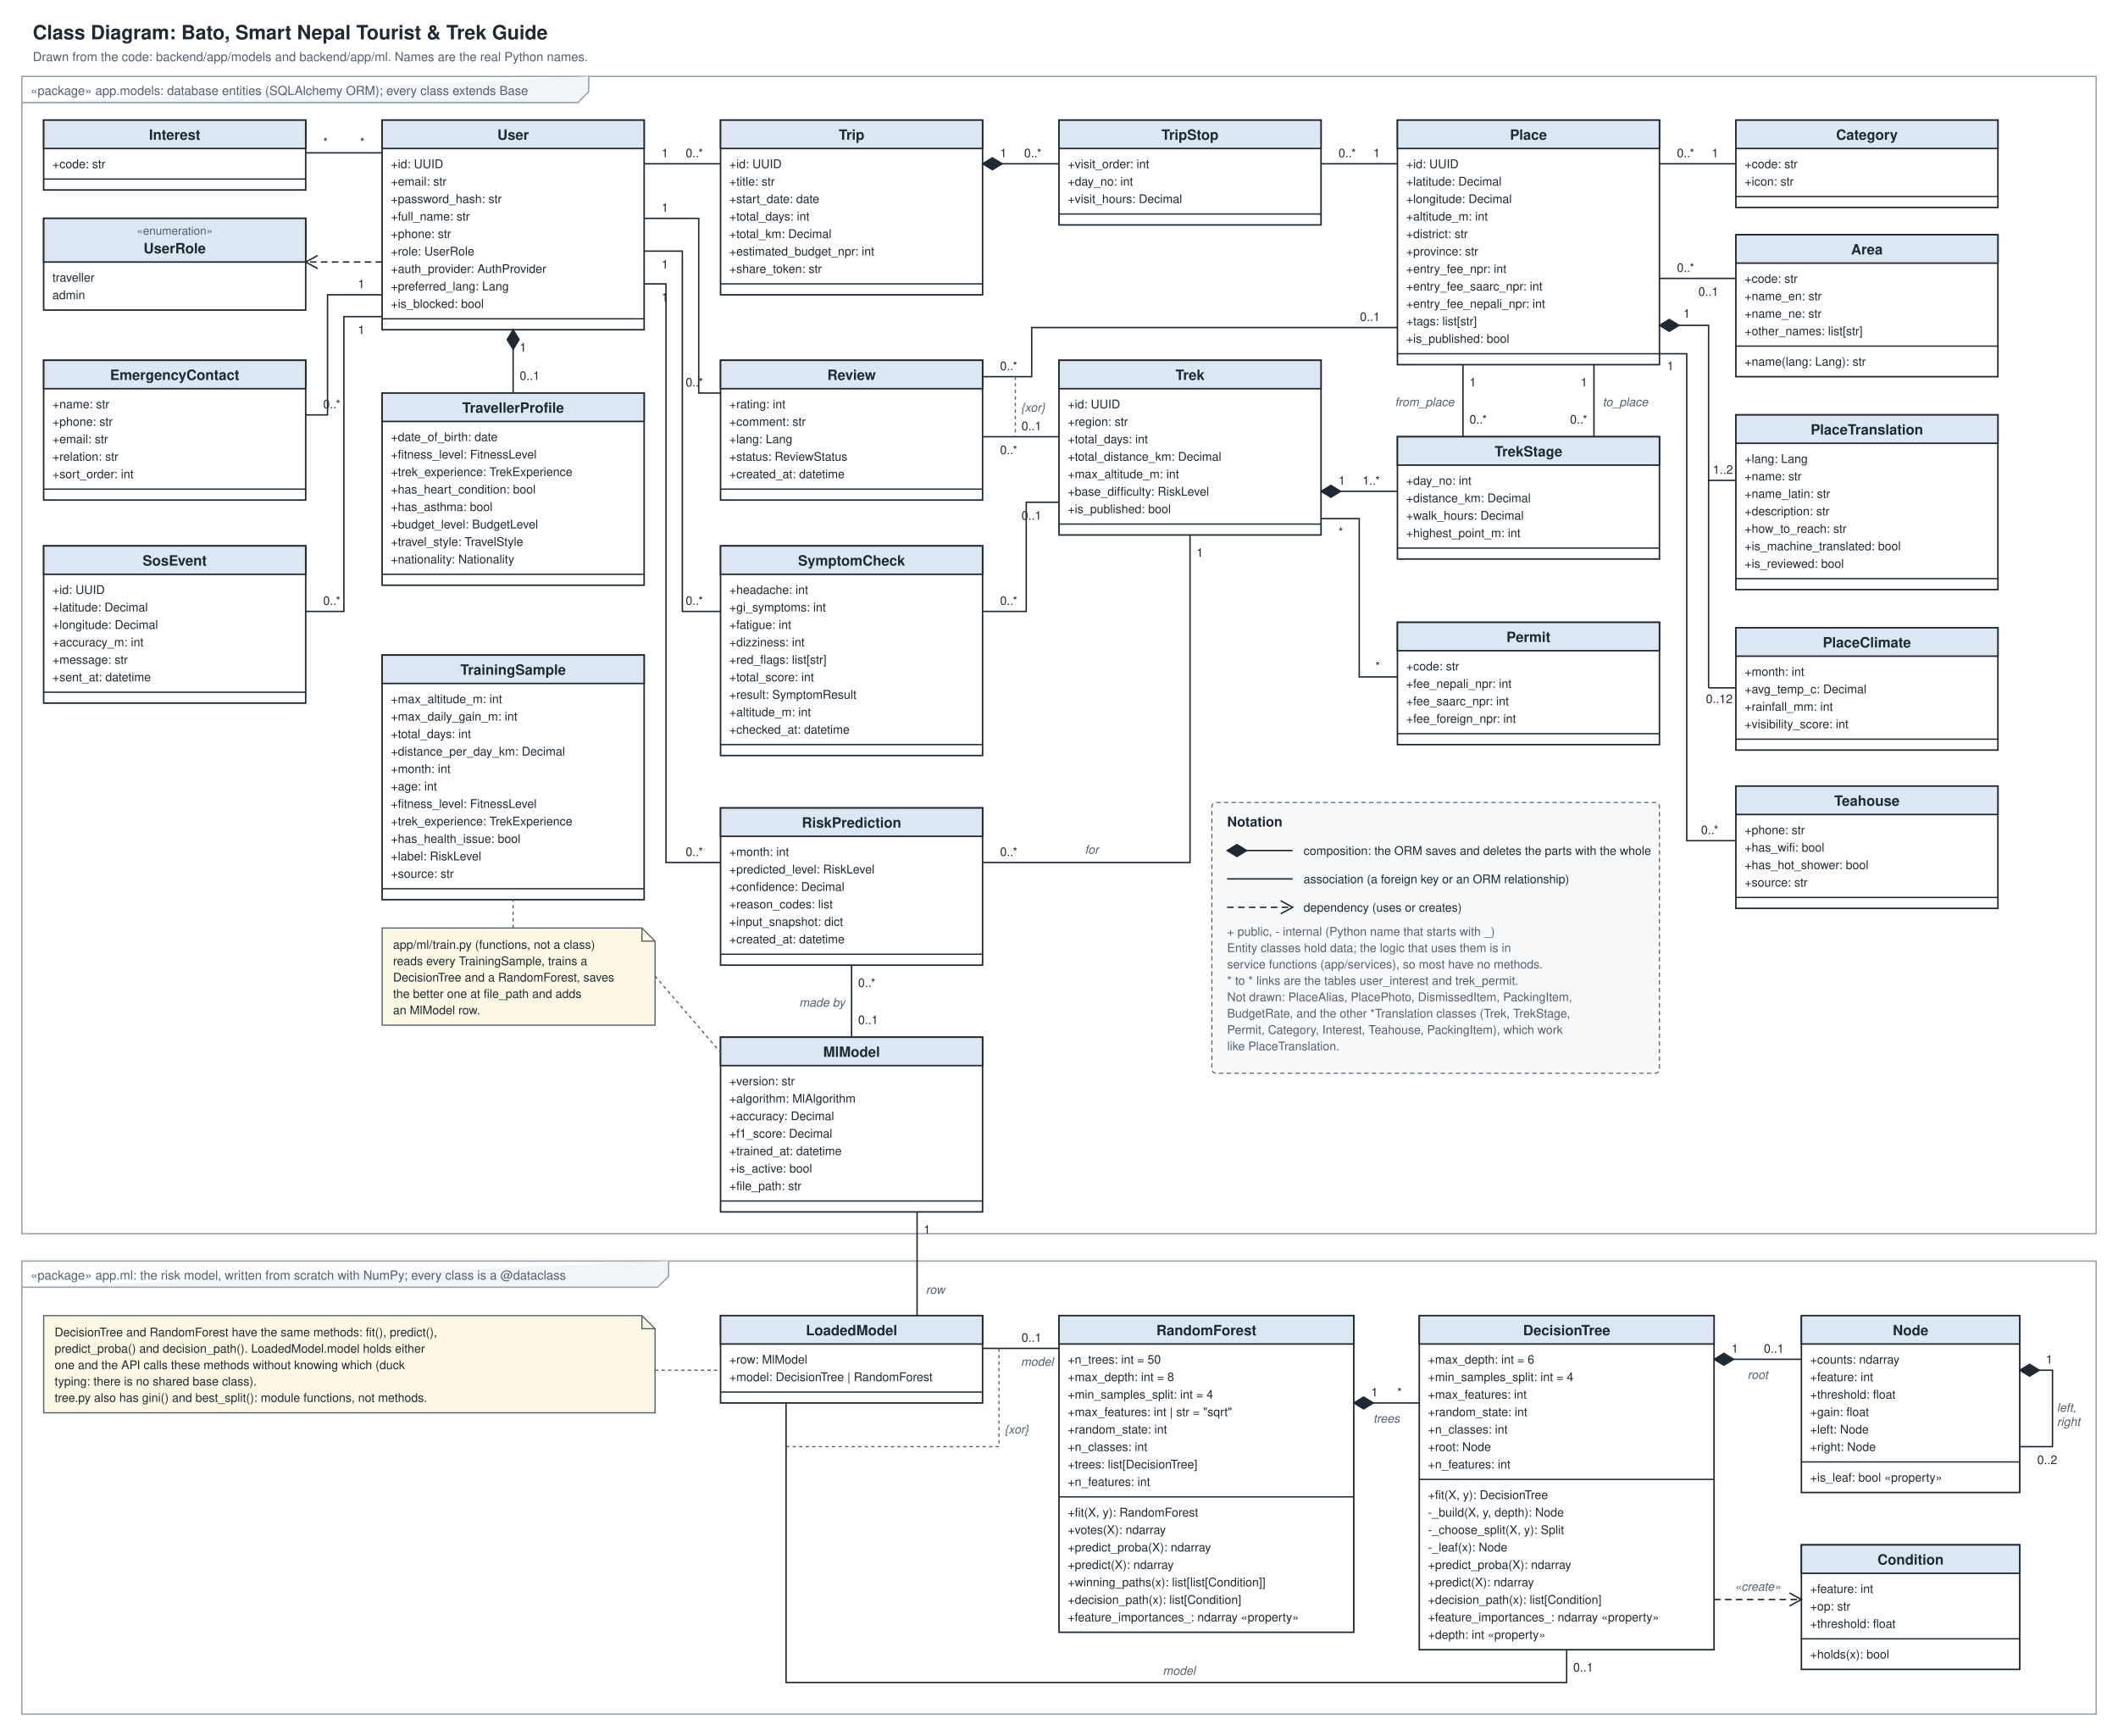
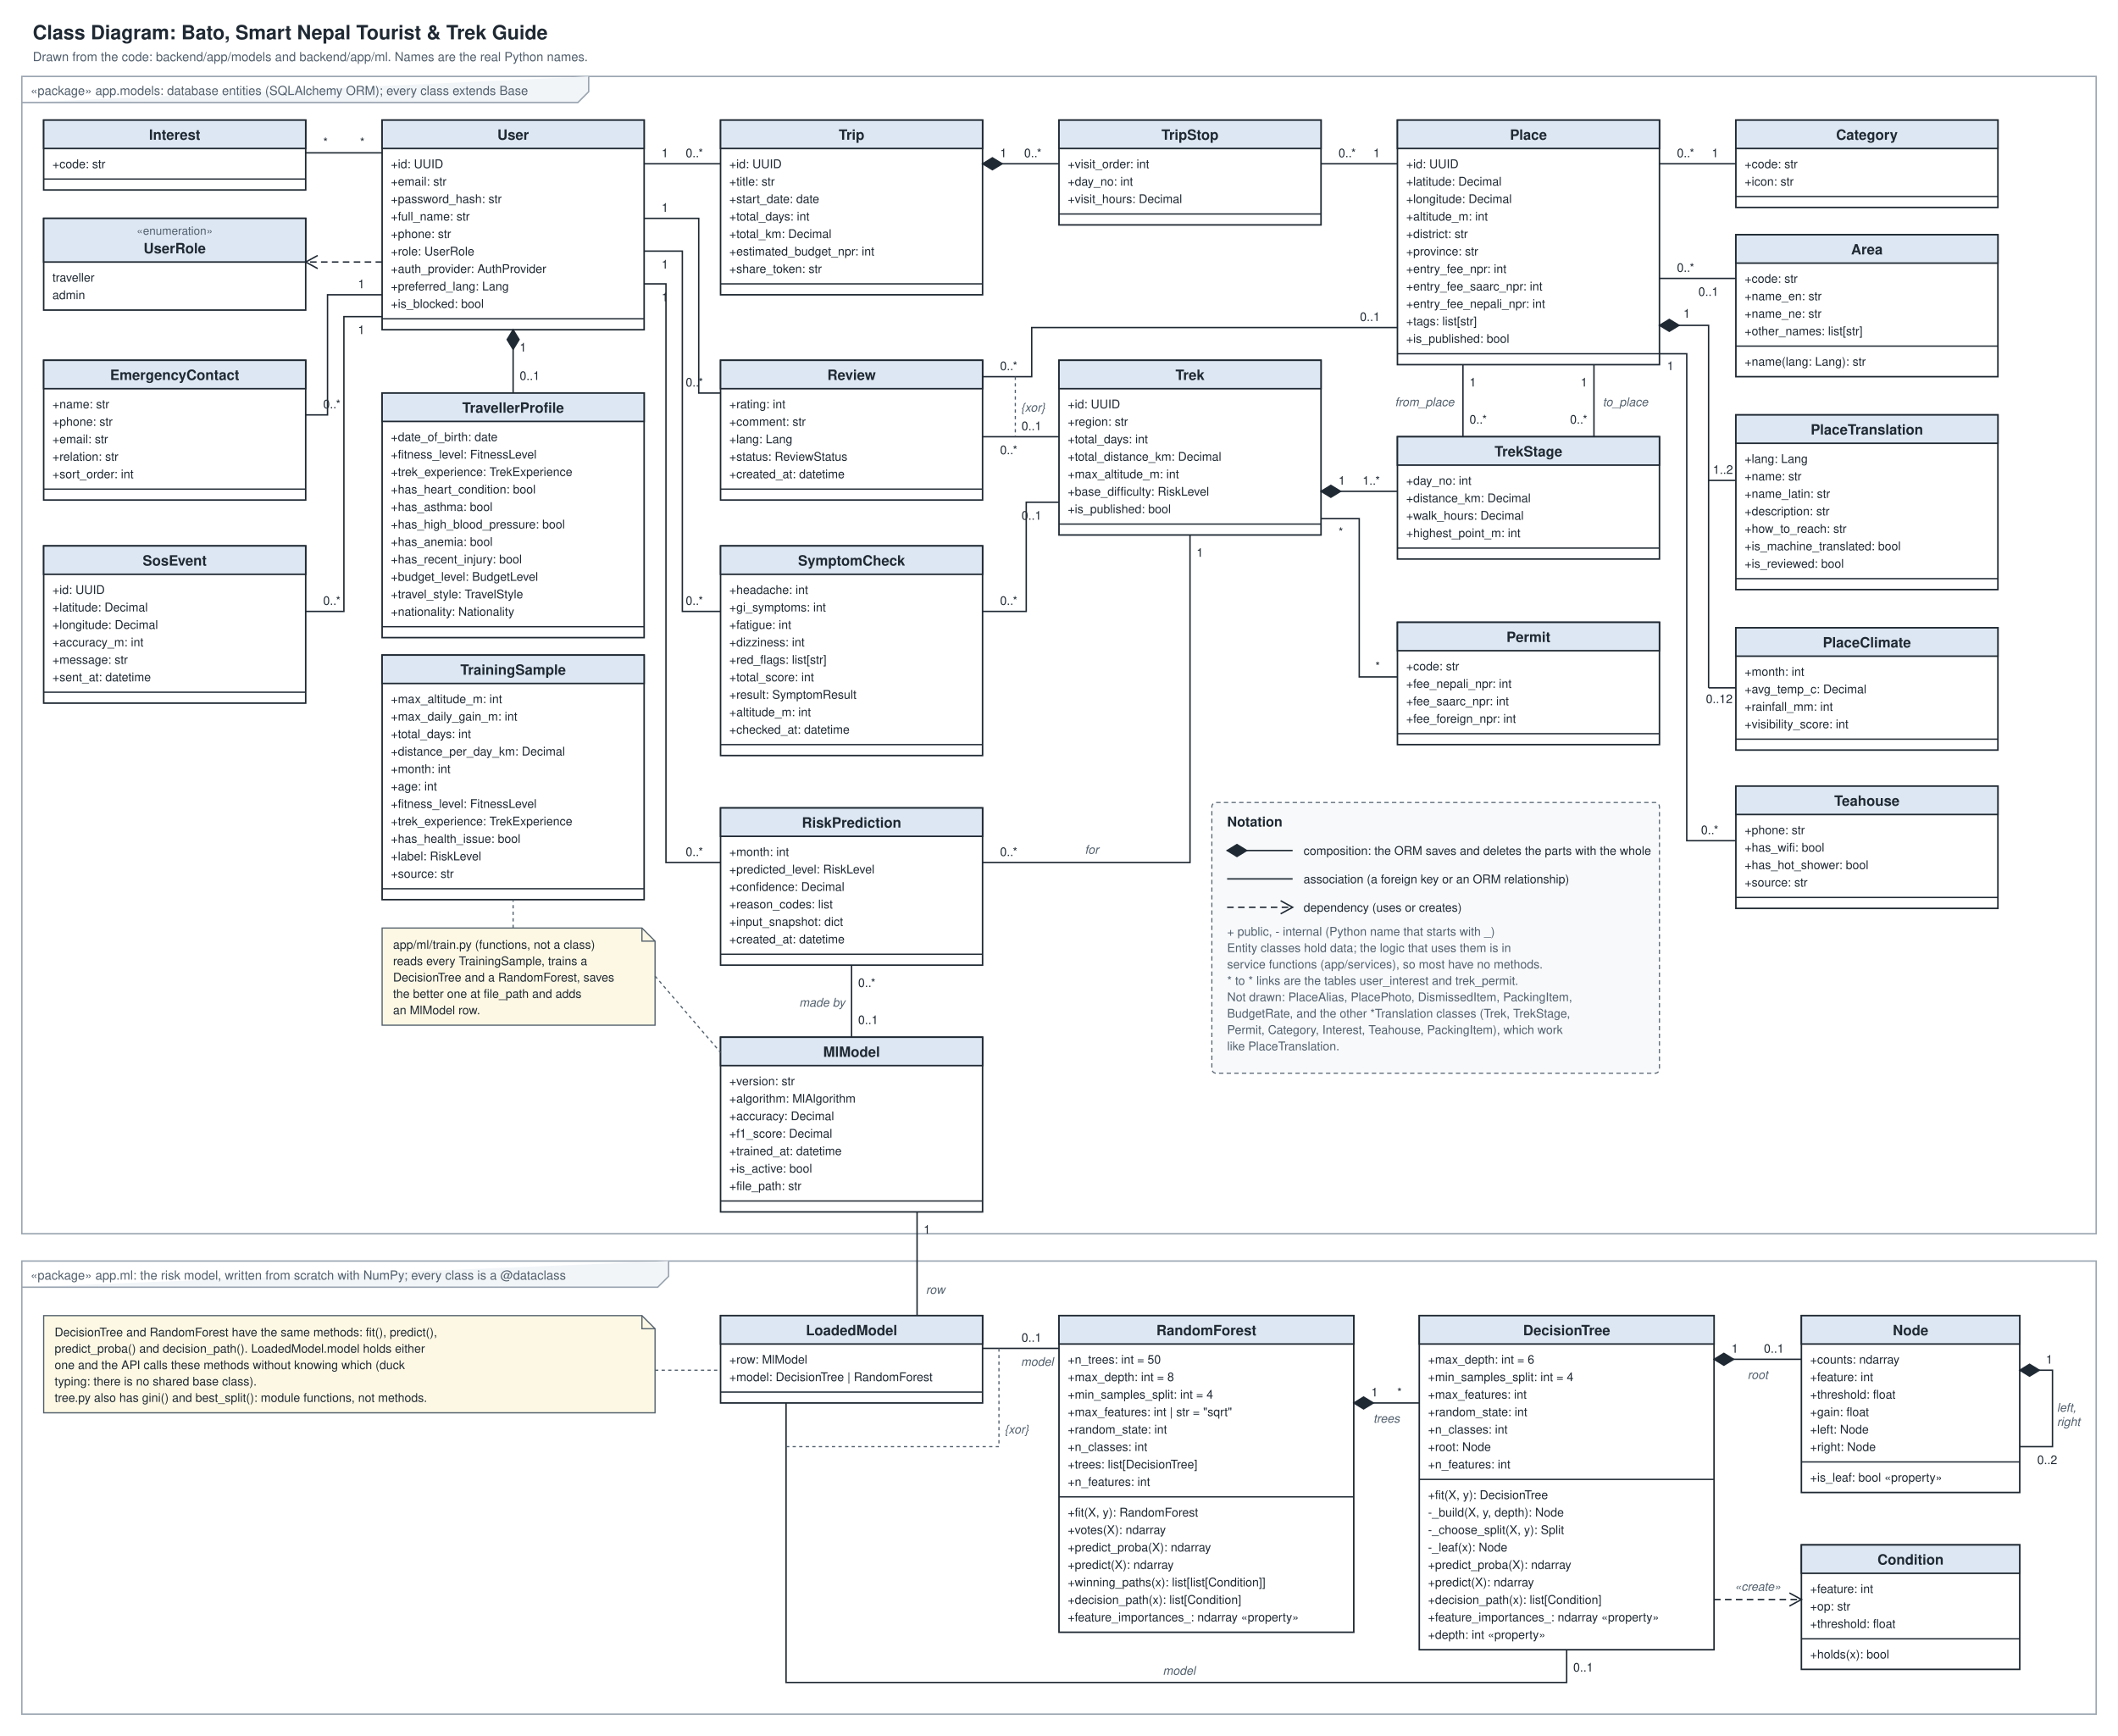
<svg xmlns="http://www.w3.org/2000/svg" width="1940" height="1590" viewBox="0 0 1940 1590" font-family="Helvetica, Arial, sans-serif">
  <defs>
    <marker id="comp" markerWidth="20" markerHeight="14" refX="19" refY="7" orient="auto-start-reverse" markerUnits="userSpaceOnUse">
      <path d="M1 7 L10 1.5 L19 7 L10 12.5 z" fill="#1f2933" stroke="#1f2933" stroke-width="1.2" />
    </marker>
    <marker id="open" markerWidth="14" markerHeight="14" refX="12" refY="7" orient="auto" markerUnits="userSpaceOnUse">
      <path d="M1 1 L12 7 L1 13" fill="none" stroke="#1f2933" stroke-width="1.3" />
    </marker>
  </defs>
  <rect width="1940" height="1590" fill="white" />
  <text x="30" y="36" font-size="18" font-weight="bold" fill="#1f2933">Class Diagram: Bato, Smart Nepal Tourist &amp; Trek Guide</text>
  <text x="30.0" y="56.0" text-anchor="start" font-size="11.5" fill="#52606d">Drawn from the code: backend/app/models and backend/app/ml. Names are the real Python names.</text>
  <rect x="20" y="70" width="1900" height="1060" fill="none" stroke="#9aa5b1" stroke-width="1.3" />
  <path d="M20 94 H529.2 L539.2 84 V70 " fill="#f2f5f8" stroke="#9aa5b1" stroke-width="1.3" />
  <text x="28.0" y="87.0" text-anchor="start" font-size="11.5" fill="#52606d">«package» app.models: database entities (SQLAlchemy ORM); every class extends Base</text>
  <rect x="20" y="1155" width="1900" height="415" fill="none" stroke="#9aa5b1" stroke-width="1.3" />
  <path d="M20 1179 H602.4 L612.4 1169 V1155 " fill="#f2f5f8" stroke="#9aa5b1" stroke-width="1.3" />
  <text x="28.0" y="1172.0" text-anchor="start" font-size="11.5" fill="#52606d">«package» app.ml: the risk model, written from scratch with NumPy; every class is a @dataclass</text>
  <rect x="350" y="110" width="240" height="192" fill="white" stroke="#1f2933" stroke-width="1.4" />
  <rect x="350" y="110" width="240" height="26" fill="#dde7f3" stroke="#1f2933" stroke-width="1.4" />
  <line x1="350" y1="292" x2="590" y2="292" stroke="#1f2933" stroke-width="1.2" />
  <text x="470.0" y="128" text-anchor="middle" font-size="13" font-weight="bold" fill="#1f2933">User</text>
  <text x="358" y="154" font-size="11" fill="#1f2933">+id: UUID</text>
  <text x="358" y="170" font-size="11" fill="#1f2933">+email: str</text>
  <text x="358" y="186" font-size="11" fill="#1f2933">+password_hash: str</text>
  <text x="358" y="202" font-size="11" fill="#1f2933">+full_name: str</text>
  <text x="358" y="218" font-size="11" fill="#1f2933">+phone: str</text>
  <text x="358" y="234" font-size="11" fill="#1f2933">+role: UserRole</text>
  <text x="358" y="250" font-size="11" fill="#1f2933">+auth_provider: AuthProvider</text>
  <text x="358" y="266" font-size="11" fill="#1f2933">+preferred_lang: Lang</text>
  <text x="358" y="282" font-size="11" fill="#1f2933">+is_blocked: bool</text>
  <rect x="40" y="200" width="240" height="84" fill="white" stroke="#1f2933" stroke-width="1.4" />
  <rect x="40" y="200" width="240" height="40" fill="#dde7f3" stroke="#1f2933" stroke-width="1.4" />
  <text x="160.0" y="215" text-anchor="middle" font-size="10.5" fill="#52606d">«enumeration»</text>
  <text x="160.0" y="232" text-anchor="middle" font-size="13" font-weight="bold" fill="#1f2933">UserRole</text>
  <text x="48" y="258" font-size="11" fill="#1f2933">traveller</text>
  <text x="48" y="274" font-size="11" fill="#1f2933">admin</text>
  <rect x="40" y="110" width="240" height="64" fill="white" stroke="#1f2933" stroke-width="1.4" />
  <rect x="40" y="110" width="240" height="26" fill="#dde7f3" stroke="#1f2933" stroke-width="1.4" />
  <line x1="40" y1="164" x2="280" y2="164" stroke="#1f2933" stroke-width="1.2" />
  <text x="160.0" y="128" text-anchor="middle" font-size="13" font-weight="bold" fill="#1f2933">Interest</text>
  <text x="48" y="154" font-size="11" fill="#1f2933">+code: str</text>
-   <rect x="350" y="360" width="240" height="176" fill="white" stroke="#1f2933" stroke-width="1.4" />
+   <rect x="350" y="360" width="240" height="224" fill="white" stroke="#1f2933" stroke-width="1.4" />
  <rect x="350" y="360" width="240" height="26" fill="#dde7f3" stroke="#1f2933" stroke-width="1.4" />
-   <line x1="350" y1="526" x2="590" y2="526" stroke="#1f2933" stroke-width="1.2" />
+   <line x1="350" y1="574" x2="590" y2="574" stroke="#1f2933" stroke-width="1.2" />
  <text x="470.0" y="378" text-anchor="middle" font-size="13" font-weight="bold" fill="#1f2933">TravellerProfile</text>
  <text x="358" y="404" font-size="11" fill="#1f2933">+date_of_birth: date</text>
  <text x="358" y="420" font-size="11" fill="#1f2933">+fitness_level: FitnessLevel</text>
  <text x="358" y="436" font-size="11" fill="#1f2933">+trek_experience: TrekExperience</text>
  <text x="358" y="452" font-size="11" fill="#1f2933">+has_heart_condition: bool</text>
  <text x="358" y="468" font-size="11" fill="#1f2933">+has_asthma: bool</text>
-   <text x="358" y="484" font-size="11" fill="#1f2933">+budget_level: BudgetLevel</text>
-   <text x="358" y="500" font-size="11" fill="#1f2933">+travel_style: TravelStyle</text>
-   <text x="358" y="516" font-size="11" fill="#1f2933">+nationality: Nationality</text>
+   <text x="358" y="484" font-size="11" fill="#1f2933">+has_high_blood_pressure: bool</text>
+   <text x="358" y="500" font-size="11" fill="#1f2933">+has_anemia: bool</text>
+   <text x="358" y="516" font-size="11" fill="#1f2933">+has_recent_injury: bool</text>
+   <text x="358" y="532" font-size="11" fill="#1f2933">+budget_level: BudgetLevel</text>
+   <text x="358" y="548" font-size="11" fill="#1f2933">+travel_style: TravelStyle</text>
+   <text x="358" y="564" font-size="11" fill="#1f2933">+nationality: Nationality</text>
  <rect x="40" y="330" width="240" height="128" fill="white" stroke="#1f2933" stroke-width="1.4" />
  <rect x="40" y="330" width="240" height="26" fill="#dde7f3" stroke="#1f2933" stroke-width="1.4" />
  <line x1="40" y1="448" x2="280" y2="448" stroke="#1f2933" stroke-width="1.2" />
  <text x="160.0" y="348" text-anchor="middle" font-size="13" font-weight="bold" fill="#1f2933">EmergencyContact</text>
  <text x="48" y="374" font-size="11" fill="#1f2933">+name: str</text>
  <text x="48" y="390" font-size="11" fill="#1f2933">+phone: str</text>
  <text x="48" y="406" font-size="11" fill="#1f2933">+email: str</text>
  <text x="48" y="422" font-size="11" fill="#1f2933">+relation: str</text>
  <text x="48" y="438" font-size="11" fill="#1f2933">+sort_order: int</text>
  <rect x="40" y="500" width="240" height="144" fill="white" stroke="#1f2933" stroke-width="1.4" />
  <rect x="40" y="500" width="240" height="26" fill="#dde7f3" stroke="#1f2933" stroke-width="1.4" />
  <line x1="40" y1="634" x2="280" y2="634" stroke="#1f2933" stroke-width="1.2" />
  <text x="160.0" y="518" text-anchor="middle" font-size="13" font-weight="bold" fill="#1f2933">SosEvent</text>
  <text x="48" y="544" font-size="11" fill="#1f2933">+id: UUID</text>
  <text x="48" y="560" font-size="11" fill="#1f2933">+latitude: Decimal</text>
  <text x="48" y="576" font-size="11" fill="#1f2933">+longitude: Decimal</text>
  <text x="48" y="592" font-size="11" fill="#1f2933">+accuracy_m: int</text>
  <text x="48" y="608" font-size="11" fill="#1f2933">+message: str</text>
  <text x="48" y="624" font-size="11" fill="#1f2933">+sent_at: datetime</text>
  <rect x="660" y="110" width="240" height="160" fill="white" stroke="#1f2933" stroke-width="1.4" />
  <rect x="660" y="110" width="240" height="26" fill="#dde7f3" stroke="#1f2933" stroke-width="1.4" />
  <line x1="660" y1="260" x2="900" y2="260" stroke="#1f2933" stroke-width="1.2" />
  <text x="780.0" y="128" text-anchor="middle" font-size="13" font-weight="bold" fill="#1f2933">Trip</text>
  <text x="668" y="154" font-size="11" fill="#1f2933">+id: UUID</text>
  <text x="668" y="170" font-size="11" fill="#1f2933">+title: str</text>
  <text x="668" y="186" font-size="11" fill="#1f2933">+start_date: date</text>
  <text x="668" y="202" font-size="11" fill="#1f2933">+total_days: int</text>
  <text x="668" y="218" font-size="11" fill="#1f2933">+total_km: Decimal</text>
  <text x="668" y="234" font-size="11" fill="#1f2933">+estimated_budget_npr: int</text>
  <text x="668" y="250" font-size="11" fill="#1f2933">+share_token: str</text>
  <rect x="970" y="110" width="240" height="96" fill="white" stroke="#1f2933" stroke-width="1.4" />
  <rect x="970" y="110" width="240" height="26" fill="#dde7f3" stroke="#1f2933" stroke-width="1.4" />
  <line x1="970" y1="196" x2="1210" y2="196" stroke="#1f2933" stroke-width="1.2" />
  <text x="1090.0" y="128" text-anchor="middle" font-size="13" font-weight="bold" fill="#1f2933">TripStop</text>
  <text x="978" y="154" font-size="11" fill="#1f2933">+visit_order: int</text>
  <text x="978" y="170" font-size="11" fill="#1f2933">+day_no: int</text>
  <text x="978" y="186" font-size="11" fill="#1f2933">+visit_hours: Decimal</text>
  <rect x="660" y="330" width="240" height="128" fill="white" stroke="#1f2933" stroke-width="1.4" />
  <rect x="660" y="330" width="240" height="26" fill="#dde7f3" stroke="#1f2933" stroke-width="1.4" />
  <line x1="660" y1="448" x2="900" y2="448" stroke="#1f2933" stroke-width="1.2" />
  <text x="780.0" y="348" text-anchor="middle" font-size="13" font-weight="bold" fill="#1f2933">Review</text>
  <text x="668" y="374" font-size="11" fill="#1f2933">+rating: int</text>
  <text x="668" y="390" font-size="11" fill="#1f2933">+comment: str</text>
  <text x="668" y="406" font-size="11" fill="#1f2933">+lang: Lang</text>
  <text x="668" y="422" font-size="11" fill="#1f2933">+status: ReviewStatus</text>
  <text x="668" y="438" font-size="11" fill="#1f2933">+created_at: datetime</text>
  <rect x="660" y="500" width="240" height="192" fill="white" stroke="#1f2933" stroke-width="1.4" />
  <rect x="660" y="500" width="240" height="26" fill="#dde7f3" stroke="#1f2933" stroke-width="1.4" />
  <line x1="660" y1="682" x2="900" y2="682" stroke="#1f2933" stroke-width="1.2" />
  <text x="780.0" y="518" text-anchor="middle" font-size="13" font-weight="bold" fill="#1f2933">SymptomCheck</text>
  <text x="668" y="544" font-size="11" fill="#1f2933">+headache: int</text>
  <text x="668" y="560" font-size="11" fill="#1f2933">+gi_symptoms: int</text>
  <text x="668" y="576" font-size="11" fill="#1f2933">+fatigue: int</text>
  <text x="668" y="592" font-size="11" fill="#1f2933">+dizziness: int</text>
  <text x="668" y="608" font-size="11" fill="#1f2933">+red_flags: list[str]</text>
  <text x="668" y="624" font-size="11" fill="#1f2933">+total_score: int</text>
  <text x="668" y="640" font-size="11" fill="#1f2933">+result: SymptomResult</text>
  <text x="668" y="656" font-size="11" fill="#1f2933">+altitude_m: int</text>
  <text x="668" y="672" font-size="11" fill="#1f2933">+checked_at: datetime</text>
  <rect x="660" y="740" width="240" height="144" fill="white" stroke="#1f2933" stroke-width="1.4" />
  <rect x="660" y="740" width="240" height="26" fill="#dde7f3" stroke="#1f2933" stroke-width="1.4" />
  <line x1="660" y1="874" x2="900" y2="874" stroke="#1f2933" stroke-width="1.2" />
  <text x="780.0" y="758" text-anchor="middle" font-size="13" font-weight="bold" fill="#1f2933">RiskPrediction</text>
  <text x="668" y="784" font-size="11" fill="#1f2933">+month: int</text>
  <text x="668" y="800" font-size="11" fill="#1f2933">+predicted_level: RiskLevel</text>
  <text x="668" y="816" font-size="11" fill="#1f2933">+confidence: Decimal</text>
  <text x="668" y="832" font-size="11" fill="#1f2933">+reason_codes: list</text>
  <text x="668" y="848" font-size="11" fill="#1f2933">+input_snapshot: dict</text>
  <text x="668" y="864" font-size="11" fill="#1f2933">+created_at: datetime</text>
  <rect x="660" y="950" width="240" height="160" fill="white" stroke="#1f2933" stroke-width="1.4" />
  <rect x="660" y="950" width="240" height="26" fill="#dde7f3" stroke="#1f2933" stroke-width="1.4" />
  <line x1="660" y1="1100" x2="900" y2="1100" stroke="#1f2933" stroke-width="1.2" />
  <text x="780.0" y="968" text-anchor="middle" font-size="13" font-weight="bold" fill="#1f2933">MlModel</text>
  <text x="668" y="994" font-size="11" fill="#1f2933">+version: str</text>
  <text x="668" y="1010" font-size="11" fill="#1f2933">+algorithm: MlAlgorithm</text>
  <text x="668" y="1026" font-size="11" fill="#1f2933">+accuracy: Decimal</text>
  <text x="668" y="1042" font-size="11" fill="#1f2933">+f1_score: Decimal</text>
  <text x="668" y="1058" font-size="11" fill="#1f2933">+trained_at: datetime</text>
  <text x="668" y="1074" font-size="11" fill="#1f2933">+is_active: bool</text>
  <text x="668" y="1090" font-size="11" fill="#1f2933">+file_path: str</text>
  <rect x="350" y="600" width="240" height="224" fill="white" stroke="#1f2933" stroke-width="1.4" />
  <rect x="350" y="600" width="240" height="26" fill="#dde7f3" stroke="#1f2933" stroke-width="1.4" />
  <line x1="350" y1="814" x2="590" y2="814" stroke="#1f2933" stroke-width="1.2" />
  <text x="470.0" y="618" text-anchor="middle" font-size="13" font-weight="bold" fill="#1f2933">TrainingSample</text>
  <text x="358" y="644" font-size="11" fill="#1f2933">+max_altitude_m: int</text>
  <text x="358" y="660" font-size="11" fill="#1f2933">+max_daily_gain_m: int</text>
  <text x="358" y="676" font-size="11" fill="#1f2933">+total_days: int</text>
  <text x="358" y="692" font-size="11" fill="#1f2933">+distance_per_day_km: Decimal</text>
  <text x="358" y="708" font-size="11" fill="#1f2933">+month: int</text>
  <text x="358" y="724" font-size="11" fill="#1f2933">+age: int</text>
  <text x="358" y="740" font-size="11" fill="#1f2933">+fitness_level: FitnessLevel</text>
  <text x="358" y="756" font-size="11" fill="#1f2933">+trek_experience: TrekExperience</text>
  <text x="358" y="772" font-size="11" fill="#1f2933">+has_health_issue: bool</text>
  <text x="358" y="788" font-size="11" fill="#1f2933">+label: RiskLevel</text>
  <text x="358" y="804" font-size="11" fill="#1f2933">+source: str</text>
  <rect x="970" y="330" width="240" height="160" fill="white" stroke="#1f2933" stroke-width="1.4" />
  <rect x="970" y="330" width="240" height="26" fill="#dde7f3" stroke="#1f2933" stroke-width="1.4" />
  <line x1="970" y1="480" x2="1210" y2="480" stroke="#1f2933" stroke-width="1.2" />
  <text x="1090.0" y="348" text-anchor="middle" font-size="13" font-weight="bold" fill="#1f2933">Trek</text>
  <text x="978" y="374" font-size="11" fill="#1f2933">+id: UUID</text>
  <text x="978" y="390" font-size="11" fill="#1f2933">+region: str</text>
  <text x="978" y="406" font-size="11" fill="#1f2933">+total_days: int</text>
  <text x="978" y="422" font-size="11" fill="#1f2933">+total_distance_km: Decimal</text>
  <text x="978" y="438" font-size="11" fill="#1f2933">+max_altitude_m: int</text>
  <text x="978" y="454" font-size="11" fill="#1f2933">+base_difficulty: RiskLevel</text>
  <text x="978" y="470" font-size="11" fill="#1f2933">+is_published: bool</text>
  <rect x="1280" y="400" width="240" height="112" fill="white" stroke="#1f2933" stroke-width="1.4" />
  <rect x="1280" y="400" width="240" height="26" fill="#dde7f3" stroke="#1f2933" stroke-width="1.4" />
  <line x1="1280" y1="502" x2="1520" y2="502" stroke="#1f2933" stroke-width="1.2" />
  <text x="1400.0" y="418" text-anchor="middle" font-size="13" font-weight="bold" fill="#1f2933">TrekStage</text>
  <text x="1288" y="444" font-size="11" fill="#1f2933">+day_no: int</text>
  <text x="1288" y="460" font-size="11" fill="#1f2933">+distance_km: Decimal</text>
  <text x="1288" y="476" font-size="11" fill="#1f2933">+walk_hours: Decimal</text>
  <text x="1288" y="492" font-size="11" fill="#1f2933">+highest_point_m: int</text>
  <rect x="1280" y="570" width="240" height="112" fill="white" stroke="#1f2933" stroke-width="1.4" />
  <rect x="1280" y="570" width="240" height="26" fill="#dde7f3" stroke="#1f2933" stroke-width="1.4" />
  <line x1="1280" y1="672" x2="1520" y2="672" stroke="#1f2933" stroke-width="1.2" />
  <text x="1400.0" y="588" text-anchor="middle" font-size="13" font-weight="bold" fill="#1f2933">Permit</text>
  <text x="1288" y="614" font-size="11" fill="#1f2933">+code: str</text>
  <text x="1288" y="630" font-size="11" fill="#1f2933">+fee_nepali_npr: int</text>
  <text x="1288" y="646" font-size="11" fill="#1f2933">+fee_saarc_npr: int</text>
  <text x="1288" y="662" font-size="11" fill="#1f2933">+fee_foreign_npr: int</text>
  <rect x="1280" y="110" width="240" height="224" fill="white" stroke="#1f2933" stroke-width="1.4" />
  <rect x="1280" y="110" width="240" height="26" fill="#dde7f3" stroke="#1f2933" stroke-width="1.4" />
  <line x1="1280" y1="324" x2="1520" y2="324" stroke="#1f2933" stroke-width="1.2" />
  <text x="1400.0" y="128" text-anchor="middle" font-size="13" font-weight="bold" fill="#1f2933">Place</text>
  <text x="1288" y="154" font-size="11" fill="#1f2933">+id: UUID</text>
  <text x="1288" y="170" font-size="11" fill="#1f2933">+latitude: Decimal</text>
  <text x="1288" y="186" font-size="11" fill="#1f2933">+longitude: Decimal</text>
  <text x="1288" y="202" font-size="11" fill="#1f2933">+altitude_m: int</text>
  <text x="1288" y="218" font-size="11" fill="#1f2933">+district: str</text>
  <text x="1288" y="234" font-size="11" fill="#1f2933">+province: str</text>
  <text x="1288" y="250" font-size="11" fill="#1f2933">+entry_fee_npr: int</text>
  <text x="1288" y="266" font-size="11" fill="#1f2933">+entry_fee_saarc_npr: int</text>
  <text x="1288" y="282" font-size="11" fill="#1f2933">+entry_fee_nepali_npr: int</text>
  <text x="1288" y="298" font-size="11" fill="#1f2933">+tags: list[str]</text>
  <text x="1288" y="314" font-size="11" fill="#1f2933">+is_published: bool</text>
  <rect x="1590" y="110" width="240" height="80" fill="white" stroke="#1f2933" stroke-width="1.4" />
  <rect x="1590" y="110" width="240" height="26" fill="#dde7f3" stroke="#1f2933" stroke-width="1.4" />
  <line x1="1590" y1="180" x2="1830" y2="180" stroke="#1f2933" stroke-width="1.2" />
  <text x="1710.0" y="128" text-anchor="middle" font-size="13" font-weight="bold" fill="#1f2933">Category</text>
  <text x="1598" y="154" font-size="11" fill="#1f2933">+code: str</text>
  <text x="1598" y="170" font-size="11" fill="#1f2933">+icon: str</text>
  <rect x="1590" y="215" width="240" height="130" fill="white" stroke="#1f2933" stroke-width="1.4" />
  <rect x="1590" y="215" width="240" height="26" fill="#dde7f3" stroke="#1f2933" stroke-width="1.4" />
  <line x1="1590" y1="317" x2="1830" y2="317" stroke="#1f2933" stroke-width="1.2" />
  <text x="1710.0" y="233" text-anchor="middle" font-size="13" font-weight="bold" fill="#1f2933">Area</text>
  <text x="1598" y="259" font-size="11" fill="#1f2933">+code: str</text>
  <text x="1598" y="275" font-size="11" fill="#1f2933">+name_en: str</text>
  <text x="1598" y="291" font-size="11" fill="#1f2933">+name_ne: str</text>
  <text x="1598" y="307" font-size="11" fill="#1f2933">+other_names: list[str]</text>
  <text x="1598" y="335" font-size="11" fill="#1f2933">+name(lang: Lang): str</text>
  <rect x="1590" y="380" width="240" height="160" fill="white" stroke="#1f2933" stroke-width="1.4" />
  <rect x="1590" y="380" width="240" height="26" fill="#dde7f3" stroke="#1f2933" stroke-width="1.4" />
  <line x1="1590" y1="530" x2="1830" y2="530" stroke="#1f2933" stroke-width="1.2" />
  <text x="1710.0" y="398" text-anchor="middle" font-size="13" font-weight="bold" fill="#1f2933">PlaceTranslation</text>
  <text x="1598" y="424" font-size="11" fill="#1f2933">+lang: Lang</text>
  <text x="1598" y="440" font-size="11" fill="#1f2933">+name: str</text>
  <text x="1598" y="456" font-size="11" fill="#1f2933">+name_latin: str</text>
  <text x="1598" y="472" font-size="11" fill="#1f2933">+description: str</text>
  <text x="1598" y="488" font-size="11" fill="#1f2933">+how_to_reach: str</text>
  <text x="1598" y="504" font-size="11" fill="#1f2933">+is_machine_translated: bool</text>
  <text x="1598" y="520" font-size="11" fill="#1f2933">+is_reviewed: bool</text>
  <rect x="1590" y="575" width="240" height="112" fill="white" stroke="#1f2933" stroke-width="1.4" />
  <rect x="1590" y="575" width="240" height="26" fill="#dde7f3" stroke="#1f2933" stroke-width="1.4" />
  <line x1="1590" y1="677" x2="1830" y2="677" stroke="#1f2933" stroke-width="1.2" />
  <text x="1710.0" y="593" text-anchor="middle" font-size="13" font-weight="bold" fill="#1f2933">PlaceClimate</text>
  <text x="1598" y="619" font-size="11" fill="#1f2933">+month: int</text>
  <text x="1598" y="635" font-size="11" fill="#1f2933">+avg_temp_c: Decimal</text>
  <text x="1598" y="651" font-size="11" fill="#1f2933">+rainfall_mm: int</text>
  <text x="1598" y="667" font-size="11" fill="#1f2933">+visibility_score: int</text>
  <rect x="1590" y="720" width="240" height="112" fill="white" stroke="#1f2933" stroke-width="1.4" />
  <rect x="1590" y="720" width="240" height="26" fill="#dde7f3" stroke="#1f2933" stroke-width="1.4" />
  <line x1="1590" y1="822" x2="1830" y2="822" stroke="#1f2933" stroke-width="1.2" />
  <text x="1710.0" y="738" text-anchor="middle" font-size="13" font-weight="bold" fill="#1f2933">Teahouse</text>
  <text x="1598" y="764" font-size="11" fill="#1f2933">+phone: str</text>
  <text x="1598" y="780" font-size="11" fill="#1f2933">+has_wifi: bool</text>
  <text x="1598" y="796" font-size="11" fill="#1f2933">+has_hot_shower: bool</text>
  <text x="1598" y="812" font-size="11" fill="#1f2933">+source: str</text>
  <rect x="660" y="1205" width="240" height="80" fill="white" stroke="#1f2933" stroke-width="1.4" />
  <rect x="660" y="1205" width="240" height="26" fill="#dde7f3" stroke="#1f2933" stroke-width="1.4" />
  <line x1="660" y1="1275" x2="900" y2="1275" stroke="#1f2933" stroke-width="1.2" />
  <text x="780.0" y="1223" text-anchor="middle" font-size="13" font-weight="bold" fill="#1f2933">LoadedModel</text>
  <text x="668" y="1249" font-size="11" fill="#1f2933">+row: MlModel</text>
  <text x="668" y="1265" font-size="11" fill="#1f2933">+model: DecisionTree | RandomForest</text>
  <rect x="970" y="1205" width="270" height="290" fill="white" stroke="#1f2933" stroke-width="1.4" />
  <rect x="970" y="1205" width="270" height="26" fill="#dde7f3" stroke="#1f2933" stroke-width="1.4" />
  <line x1="970" y1="1371" x2="1240" y2="1371" stroke="#1f2933" stroke-width="1.2" />
  <text x="1105.0" y="1223" text-anchor="middle" font-size="13" font-weight="bold" fill="#1f2933">RandomForest</text>
  <text x="978" y="1249" font-size="11" fill="#1f2933">+n_trees: int = 50</text>
  <text x="978" y="1265" font-size="11" fill="#1f2933">+max_depth: int = 8</text>
  <text x="978" y="1281" font-size="11" fill="#1f2933">+min_samples_split: int = 4</text>
  <text x="978" y="1297" font-size="11" fill="#1f2933">+max_features: int | str = "sqrt"</text>
  <text x="978" y="1313" font-size="11" fill="#1f2933">+random_state: int</text>
  <text x="978" y="1329" font-size="11" fill="#1f2933">+n_classes: int</text>
  <text x="978" y="1345" font-size="11" fill="#1f2933">+trees: list[DecisionTree]</text>
  <text x="978" y="1361" font-size="11" fill="#1f2933">+n_features: int</text>
  <text x="978" y="1389" font-size="11" fill="#1f2933">+fit(X, y): RandomForest</text>
  <text x="978" y="1405" font-size="11" fill="#1f2933">+votes(X): ndarray</text>
  <text x="978" y="1421" font-size="11" fill="#1f2933">+predict_proba(X): ndarray</text>
  <text x="978" y="1437" font-size="11" fill="#1f2933">+predict(X): ndarray</text>
  <text x="978" y="1453" font-size="11" fill="#1f2933">+winning_paths(x): list[list[Condition]]</text>
  <text x="978" y="1469" font-size="11" fill="#1f2933">+decision_path(x): list[Condition]</text>
  <text x="978" y="1485" font-size="11" fill="#1f2933">+feature_importances_: ndarray «property»</text>
  <rect x="1300" y="1205" width="270" height="306" fill="white" stroke="#1f2933" stroke-width="1.4" />
  <rect x="1300" y="1205" width="270" height="26" fill="#dde7f3" stroke="#1f2933" stroke-width="1.4" />
  <line x1="1300" y1="1355" x2="1570" y2="1355" stroke="#1f2933" stroke-width="1.2" />
  <text x="1435.0" y="1223" text-anchor="middle" font-size="13" font-weight="bold" fill="#1f2933">DecisionTree</text>
  <text x="1308" y="1249" font-size="11" fill="#1f2933">+max_depth: int = 6</text>
  <text x="1308" y="1265" font-size="11" fill="#1f2933">+min_samples_split: int = 4</text>
  <text x="1308" y="1281" font-size="11" fill="#1f2933">+max_features: int</text>
  <text x="1308" y="1297" font-size="11" fill="#1f2933">+random_state: int</text>
  <text x="1308" y="1313" font-size="11" fill="#1f2933">+n_classes: int</text>
  <text x="1308" y="1329" font-size="11" fill="#1f2933">+root: Node</text>
  <text x="1308" y="1345" font-size="11" fill="#1f2933">+n_features: int</text>
  <text x="1308" y="1373" font-size="11" fill="#1f2933">+fit(X, y): DecisionTree</text>
  <text x="1308" y="1389" font-size="11" fill="#1f2933">-_build(X, y, depth): Node</text>
  <text x="1308" y="1405" font-size="11" fill="#1f2933">-_choose_split(X, y): Split</text>
  <text x="1308" y="1421" font-size="11" fill="#1f2933">-_leaf(x): Node</text>
  <text x="1308" y="1437" font-size="11" fill="#1f2933">+predict_proba(X): ndarray</text>
  <text x="1308" y="1453" font-size="11" fill="#1f2933">+predict(X): ndarray</text>
  <text x="1308" y="1469" font-size="11" fill="#1f2933">+decision_path(x): list[Condition]</text>
  <text x="1308" y="1485" font-size="11" fill="#1f2933">+feature_importances_: ndarray «property»</text>
  <text x="1308" y="1501" font-size="11" fill="#1f2933">+depth: int «property»</text>
  <rect x="1650" y="1205" width="200" height="162" fill="white" stroke="#1f2933" stroke-width="1.4" />
  <rect x="1650" y="1205" width="200" height="26" fill="#dde7f3" stroke="#1f2933" stroke-width="1.4" />
  <line x1="1650" y1="1339" x2="1850" y2="1339" stroke="#1f2933" stroke-width="1.2" />
  <text x="1750.0" y="1223" text-anchor="middle" font-size="13" font-weight="bold" fill="#1f2933">Node</text>
  <text x="1658" y="1249" font-size="11" fill="#1f2933">+counts: ndarray</text>
  <text x="1658" y="1265" font-size="11" fill="#1f2933">+feature: int</text>
  <text x="1658" y="1281" font-size="11" fill="#1f2933">+threshold: float</text>
  <text x="1658" y="1297" font-size="11" fill="#1f2933">+gain: float</text>
  <text x="1658" y="1313" font-size="11" fill="#1f2933">+left: Node</text>
  <text x="1658" y="1329" font-size="11" fill="#1f2933">+right: Node</text>
  <text x="1658" y="1357" font-size="11" fill="#1f2933">+is_leaf: bool «property»</text>
  <rect x="1650" y="1415" width="200" height="114" fill="white" stroke="#1f2933" stroke-width="1.4" />
  <rect x="1650" y="1415" width="200" height="26" fill="#dde7f3" stroke="#1f2933" stroke-width="1.4" />
  <line x1="1650" y1="1501" x2="1850" y2="1501" stroke="#1f2933" stroke-width="1.2" />
  <text x="1750.0" y="1433" text-anchor="middle" font-size="13" font-weight="bold" fill="#1f2933">Condition</text>
  <text x="1658" y="1459" font-size="11" fill="#1f2933">+feature: int</text>
  <text x="1658" y="1475" font-size="11" fill="#1f2933">+op: str</text>
  <text x="1658" y="1491" font-size="11" fill="#1f2933">+threshold: float</text>
  <text x="1658" y="1519" font-size="11" fill="#1f2933">+holds(x): bool</text>
  <path d="M470.0 302.0 L470.0 360.0" fill="none" stroke="#1f2933" stroke-width="1.3" marker-start="url(#comp)" />
  <text x="476.0" y="322.0" text-anchor="start" font-size="11" fill="#1f2933">1</text>
  <text x="476.0" y="348.0" text-anchor="start" font-size="11" fill="#1f2933">0..1</text>
  <path d="M350.0 140.0 L280.0 140.0" fill="none" stroke="#1f2933" stroke-width="1.3" />
  <text x="334.0" y="134.0" text-anchor="end" font-size="11" fill="#1f2933">*</text>
  <text x="296.0" y="134.0" text-anchor="start" font-size="11" fill="#1f2933">*</text>
  <path d="M350.0 240.0 L280.0 240.0" fill="none" stroke="#1f2933" stroke-width="1.3" marker-end="url(#open)" stroke-dasharray="6 4" />
  <path d="M350.0 270.0 L300.0 270.0 L300.0 380.0 L280.0 380.0" fill="none" stroke="#1f2933" stroke-width="1.3" />
  <text x="334.0" y="264.0" text-anchor="end" font-size="11" fill="#1f2933">1</text>
  <text x="296.0" y="374.0" text-anchor="start" font-size="11" fill="#1f2933">0..*</text>
  <path d="M350.0 290.0 L315.0 290.0 L315.0 560.0 L280.0 560.0" fill="none" stroke="#1f2933" stroke-width="1.3" />
  <text x="334.0" y="306.0" text-anchor="end" font-size="11" fill="#1f2933">1</text>
  <text x="296.0" y="554.0" text-anchor="start" font-size="11" fill="#1f2933">0..*</text>
  <path d="M590.0 150.0 L660.0 150.0" fill="none" stroke="#1f2933" stroke-width="1.3" />
  <text x="606.0" y="144.0" text-anchor="start" font-size="11" fill="#1f2933">1</text>
  <text x="644.0" y="144.0" text-anchor="end" font-size="11" fill="#1f2933">0..*</text>
  <path d="M590.0 200.0 L640.0 200.0 L640.0 360.0 L660.0 360.0" fill="none" stroke="#1f2933" stroke-width="1.3" />
  <text x="606.0" y="194.0" text-anchor="start" font-size="11" fill="#1f2933">1</text>
  <text x="644.0" y="354.0" text-anchor="end" font-size="11" fill="#1f2933">0..*</text>
  <path d="M590.0 230.0 L625.0 230.0 L625.0 560.0 L660.0 560.0" fill="none" stroke="#1f2933" stroke-width="1.3" />
  <text x="606.0" y="246.0" text-anchor="start" font-size="11" fill="#1f2933">1</text>
  <text x="644.0" y="554.0" text-anchor="end" font-size="11" fill="#1f2933">0..*</text>
  <path d="M590.0 260.0 L610.0 260.0 L610.0 790.0 L660.0 790.0" fill="none" stroke="#1f2933" stroke-width="1.3" />
  <text x="606.0" y="276.0" text-anchor="start" font-size="11" fill="#1f2933">1</text>
  <text x="644.0" y="784.0" text-anchor="end" font-size="11" fill="#1f2933">0..*</text>
  <path d="M900.0 150.0 L970.0 150.0" fill="none" stroke="#1f2933" stroke-width="1.3" marker-start="url(#comp)" />
  <text x="916.0" y="144.0" text-anchor="start" font-size="11" fill="#1f2933">1</text>
  <text x="954.0" y="144.0" text-anchor="end" font-size="11" fill="#1f2933">0..*</text>
  <path d="M1210.0 150.0 L1280.0 150.0" fill="none" stroke="#1f2933" stroke-width="1.3" />
  <text x="1226.0" y="144.0" text-anchor="start" font-size="11" fill="#1f2933">0..*</text>
  <text x="1264.0" y="144.0" text-anchor="end" font-size="11" fill="#1f2933">1</text>
  <path d="M900.0 345.0 L945.0 345.0 L945.0 300.0 L1280.0 300.0" fill="none" stroke="#1f2933" stroke-width="1.3" />
  <text x="916.0" y="339.0" text-anchor="start" font-size="11" fill="#1f2933">0..*</text>
  <text x="1264.0" y="294.0" text-anchor="end" font-size="11" fill="#1f2933">0..1</text>
  <path d="M900.0 400.0 L970.0 400.0" fill="none" stroke="#1f2933" stroke-width="1.3" />
  <text x="916.0" y="416.0" text-anchor="start" font-size="11" fill="#1f2933">0..*</text>
  <text x="954.0" y="394.0" text-anchor="end" font-size="11" fill="#1f2933">0..1</text>
  <path d="M930 345 V400" fill="none" stroke="#52606d" stroke-width="1.1" stroke-dasharray="3 3" />
  <text x="935.0" y="377.0" text-anchor="start" font-size="11" font-style="italic" fill="#52606d">{xor}</text>
  <path d="M900.0 560.0 L940.0 560.0 L940.0 460.0 L970.0 460.0" fill="none" stroke="#1f2933" stroke-width="1.3" />
  <text x="916.0" y="554.0" text-anchor="start" font-size="11" fill="#1f2933">0..*</text>
  <text x="954.0" y="476.0" text-anchor="end" font-size="11" fill="#1f2933">0..1</text>
  <path d="M900.0 790.0 L1090.0 790.0 L1090.0 490.0" fill="none" stroke="#1f2933" stroke-width="1.3" />
  <text x="916.0" y="784.0" text-anchor="start" font-size="11" fill="#1f2933">0..*</text>
  <text x="1096.0" y="510.0" text-anchor="start" font-size="11" fill="#1f2933">1</text>
  <text x="1000.0" y="782.0" text-anchor="middle" font-size="11" font-style="italic" fill="#52606d">for</text>
  <path d="M780.0 884.0 L780.0 950.0" fill="none" stroke="#1f2933" stroke-width="1.3" />
  <text x="786.0" y="904.0" text-anchor="start" font-size="11" fill="#1f2933">0..*</text>
  <text x="786.0" y="938.0" text-anchor="start" font-size="11" fill="#1f2933">0..1</text>
  <text x="774.0" y="922.0" text-anchor="end" font-size="11" font-style="italic" fill="#52606d">made by</text>
  <path d="M1210.0 450.0 L1280.0 450.0" fill="none" stroke="#1f2933" stroke-width="1.3" marker-start="url(#comp)" />
  <text x="1226.0" y="444.0" text-anchor="start" font-size="11" fill="#1f2933">1</text>
  <text x="1264.0" y="444.0" text-anchor="end" font-size="11" fill="#1f2933">1..*</text>
  <path d="M1210.0 475.0 L1245.0 475.0 L1245.0 620.0 L1280.0 620.0" fill="none" stroke="#1f2933" stroke-width="1.3" />
  <text x="1226.0" y="491.0" text-anchor="start" font-size="11" fill="#1f2933">*</text>
  <text x="1264.0" y="614.0" text-anchor="end" font-size="11" fill="#1f2933">*</text>
  <path d="M1340.0 400.0 L1340.0 334.0" fill="none" stroke="#1f2933" stroke-width="1.3" />
  <text x="1346.0" y="388.0" text-anchor="start" font-size="11" fill="#1f2933">0..*</text>
  <text x="1346.0" y="354.0" text-anchor="start" font-size="11" fill="#1f2933">1</text>
  <path d="M1460.0 400.0 L1460.0 334.0" fill="none" stroke="#1f2933" stroke-width="1.3" />
  <text x="1454.0" y="388.0" text-anchor="end" font-size="11" fill="#1f2933">0..*</text>
  <text x="1454.0" y="354.0" text-anchor="end" font-size="11" fill="#1f2933">1</text>
  <text x="1332.0" y="372.0" text-anchor="end" font-size="11" font-style="italic" fill="#52606d">from_place</text>
  <text x="1468.0" y="372.0" text-anchor="start" font-size="11" font-style="italic" fill="#52606d">to_place</text>
  <path d="M1520.0 150.0 L1590.0 150.0" fill="none" stroke="#1f2933" stroke-width="1.3" />
  <text x="1536.0" y="144.0" text-anchor="start" font-size="11" fill="#1f2933">0..*</text>
  <text x="1574.0" y="144.0" text-anchor="end" font-size="11" fill="#1f2933">1</text>
  <path d="M1520.0 255.0 L1590.0 255.0" fill="none" stroke="#1f2933" stroke-width="1.3" />
  <text x="1536.0" y="249.0" text-anchor="start" font-size="11" fill="#1f2933">0..*</text>
  <text x="1574.0" y="271.0" text-anchor="end" font-size="11" fill="#1f2933">0..1</text>
  <path d="M1520.0 298.0 L1565.0 298.0 L1565.0 630.0" fill="none" stroke="#1f2933" stroke-width="1.3" marker-start="url(#comp)" />
  <path d="M1565.0 440.0 L1590.0 440.0" fill="none" stroke="#1f2933" stroke-width="1.3" />
  <text x="1569.0" y="434.0" text-anchor="start" font-size="11" fill="#1f2933">1..2</text>
  <path d="M1565.0 630.0 L1590.0 630.0" fill="none" stroke="#1f2933" stroke-width="1.3" />
  <text x="1587.0" y="644.0" text-anchor="end" font-size="11" fill="#1f2933">0..12</text>
  <text x="1545.0" y="291.0" text-anchor="middle" font-size="11" fill="#1f2933">1</text>
  <path d="M1590.0 770.0 L1545.0 770.0 L1545.0 324.0 L1520.0 324.0" fill="none" stroke="#1f2933" stroke-width="1.3" />
  <text x="1574.0" y="764.0" text-anchor="end" font-size="11" fill="#1f2933">0..*</text>
  <text x="1530.0" y="339.0" text-anchor="middle" font-size="11" fill="#1f2933">1</text>
  <path d="M840.0 1205.0 L840.0 1110.0" fill="none" stroke="#1f2933" stroke-width="1.3" />
  <text x="846.0" y="1130.0" text-anchor="start" font-size="11" fill="#1f2933">1</text>
  <text x="848.0" y="1185.0" text-anchor="start" font-size="11" font-style="italic" fill="#52606d">row</text>
  <path d="M900.0 1235.0 L970.0 1235.0" fill="none" stroke="#1f2933" stroke-width="1.3" />
  <text x="954.0" y="1229.0" text-anchor="end" font-size="11" fill="#1f2933">0..1</text>
  <text x="950.0" y="1251.0" text-anchor="middle" font-size="11" font-style="italic" fill="#52606d">model</text>
  <path d="M720.0 1285.0 L720.0 1541.0 L1435.0 1541.0 L1435.0 1511.0" fill="none" stroke="#1f2933" stroke-width="1.3" />
  <text x="1441.0" y="1531.0" text-anchor="start" font-size="11" fill="#1f2933">0..1</text>
  <text x="1080.0" y="1534.0" text-anchor="middle" font-size="11" font-style="italic" fill="#52606d">model</text>
  <path d="M915 1235 V1325 H720" fill="none" stroke="#52606d" stroke-width="1.1" stroke-dasharray="3 3" />
  <text x="920.0" y="1313.0" text-anchor="start" font-size="11" font-style="italic" fill="#52606d">{xor}</text>
  <path d="M1240.0 1285.0 L1300.0 1285.0" fill="none" stroke="#1f2933" stroke-width="1.3" marker-start="url(#comp)" />
  <text x="1256.0" y="1279.0" text-anchor="start" font-size="11" fill="#1f2933">1</text>
  <text x="1284.0" y="1279.0" text-anchor="end" font-size="11" fill="#1f2933">*</text>
  <text x="1270.0" y="1303.0" text-anchor="middle" font-size="11" font-style="italic" fill="#52606d">trees</text>
  <path d="M1570.0 1245.0 L1650.0 1245.0" fill="none" stroke="#1f2933" stroke-width="1.3" marker-start="url(#comp)" />
  <text x="1586.0" y="1239.0" text-anchor="start" font-size="11" fill="#1f2933">1</text>
  <text x="1634.0" y="1239.0" text-anchor="end" font-size="11" fill="#1f2933">0..1</text>
  <text x="1610.0" y="1263.0" text-anchor="middle" font-size="11" font-style="italic" fill="#52606d">root</text>
  <path d="M1850.0 1255.0 L1880.0 1255.0 L1880.0 1325.0 L1850.0 1325.0" fill="none" stroke="#1f2933" stroke-width="1.3" marker-start="url(#comp)" />
  <text x="1866.0" y="1341.0" text-anchor="start" font-size="11" fill="#1f2933">0..2</text>
  <text x="1884.0" y="1293.0" text-anchor="start" font-size="11" font-style="italic" fill="#52606d">left,</text>
  <text x="1884.0" y="1306.0" text-anchor="start" font-size="11" font-style="italic" fill="#52606d">right</text>
  <text x="1874.0" y="1249.0" text-anchor="start" font-size="11" fill="#1f2933">1</text>
  <path d="M1570.0 1465.0 L1650.0 1465.0" fill="none" stroke="#1f2933" stroke-width="1.3" marker-end="url(#open)" stroke-dasharray="6 4" />
  <text x="1610.0" y="1457.0" text-anchor="middle" font-size="11" font-style="italic" fill="#52606d">«create»</text>
  <rect x="1110" y="735" width="410" height="248" rx="4" fill="#f7f9fb" stroke="#52606d" stroke-dasharray="4 3" />
  <text x="1124.0" y="757.0" text-anchor="start" font-size="12.5" font-weight="bold" fill="#1f2933">Notation</text>
  <path d="M1124 779 H1184" fill="none" stroke="#1f2933" stroke-width="1.3" marker-start="url(#comp)" />
  <text x="1194.0" y="783.0" text-anchor="start" font-size="11" fill="#1f2933">composition: the ORM saves and deletes the parts with the whole</text>
  <path d="M1124 805 H1184" fill="none" stroke="#1f2933" stroke-width="1.3" />
  <text x="1194.0" y="809.0" text-anchor="start" font-size="11" fill="#1f2933">association (a foreign key or an ORM relationship)</text>
  <path d="M1124 831 H1184" fill="none" stroke="#1f2933" stroke-width="1.3" marker-end="url(#open)" stroke-dasharray="6 4" />
  <text x="1194.0" y="835.0" text-anchor="start" font-size="11" fill="#1f2933">dependency (uses or creates)</text>
  <text x="1124.0" y="857.0" text-anchor="start" font-size="11" fill="#52606d">+ public, - internal (Python name that starts with _)</text>
  <text x="1124.0" y="872.0" text-anchor="start" font-size="11" fill="#52606d">Entity classes hold data; the logic that uses them is in</text>
  <text x="1124.0" y="887.0" text-anchor="start" font-size="11" fill="#52606d">service functions (app/services), so most have no methods.</text>
  <text x="1124.0" y="902.0" text-anchor="start" font-size="11" fill="#52606d">* to * links are the tables user_interest and trek_permit.</text>
  <text x="1124.0" y="917.0" text-anchor="start" font-size="11" fill="#52606d">Not drawn: PlaceAlias, PlacePhoto, DismissedItem, PackingItem,</text>
  <text x="1124.0" y="932.0" text-anchor="start" font-size="11" fill="#52606d">BudgetRate, and the other *Translation classes (Trek, TrekStage,</text>
  <text x="1124.0" y="947.0" text-anchor="start" font-size="11" fill="#52606d">Permit, Category, Interest, Teahouse, PackingItem), which work</text>
  <text x="1124.0" y="962.0" text-anchor="start" font-size="11" fill="#52606d">like PlaceTranslation.</text>
  <path d="M350 850 H588 L600 862 V939 H350 Z" fill="#fdf8e4" stroke="#52606d" stroke-width="1.1" />
  <path d="M588 850 V862 H600" fill="none" stroke="#52606d" stroke-width="1.1" />
  <text x="360.0" y="869.0" text-anchor="start" font-size="11" fill="#1f2933">app/ml/train.py (functions, not a class)</text>
  <text x="360.0" y="884.0" text-anchor="start" font-size="11" fill="#1f2933">reads every TrainingSample, trains a</text>
  <text x="360.0" y="899.0" text-anchor="start" font-size="11" fill="#1f2933">DecisionTree and a RandomForest, saves</text>
  <text x="360.0" y="914.0" text-anchor="start" font-size="11" fill="#1f2933">the better one at file_path and adds</text>
  <text x="360.0" y="929.0" text-anchor="start" font-size="11" fill="#1f2933">an MlModel row.</text>
  <path d="M470 850 L470 824" fill="none" stroke="#52606d" stroke-width="1.1" stroke-dasharray="3 3" />
  <path d="M600 894 L660 964" fill="none" stroke="#52606d" stroke-width="1.1" stroke-dasharray="3 3" />
  <path d="M40 1205 H588 L600 1217 V1294 H40 Z" fill="#fdf8e4" stroke="#52606d" stroke-width="1.1" />
  <path d="M588 1205 V1217 H600" fill="none" stroke="#52606d" stroke-width="1.1" />
  <text x="50.0" y="1224.0" text-anchor="start" font-size="11" fill="#1f2933">DecisionTree and RandomForest have the same methods: fit(), predict(),</text>
  <text x="50.0" y="1239.0" text-anchor="start" font-size="11" fill="#1f2933">predict_proba() and decision_path(). LoadedModel.model holds either</text>
  <text x="50.0" y="1254.0" text-anchor="start" font-size="11" fill="#1f2933">one and the API calls these methods without knowing which (duck</text>
  <text x="50.0" y="1269.0" text-anchor="start" font-size="11" fill="#1f2933">typing: there is no shared base class).</text>
  <text x="50.0" y="1284.0" text-anchor="start" font-size="11" fill="#1f2933">tree.py also has gini() and best_split(): module functions, not methods.</text>
  <path d="M600 1255 L660 1255" fill="none" stroke="#52606d" stroke-width="1.1" stroke-dasharray="3 3" />
</svg>
